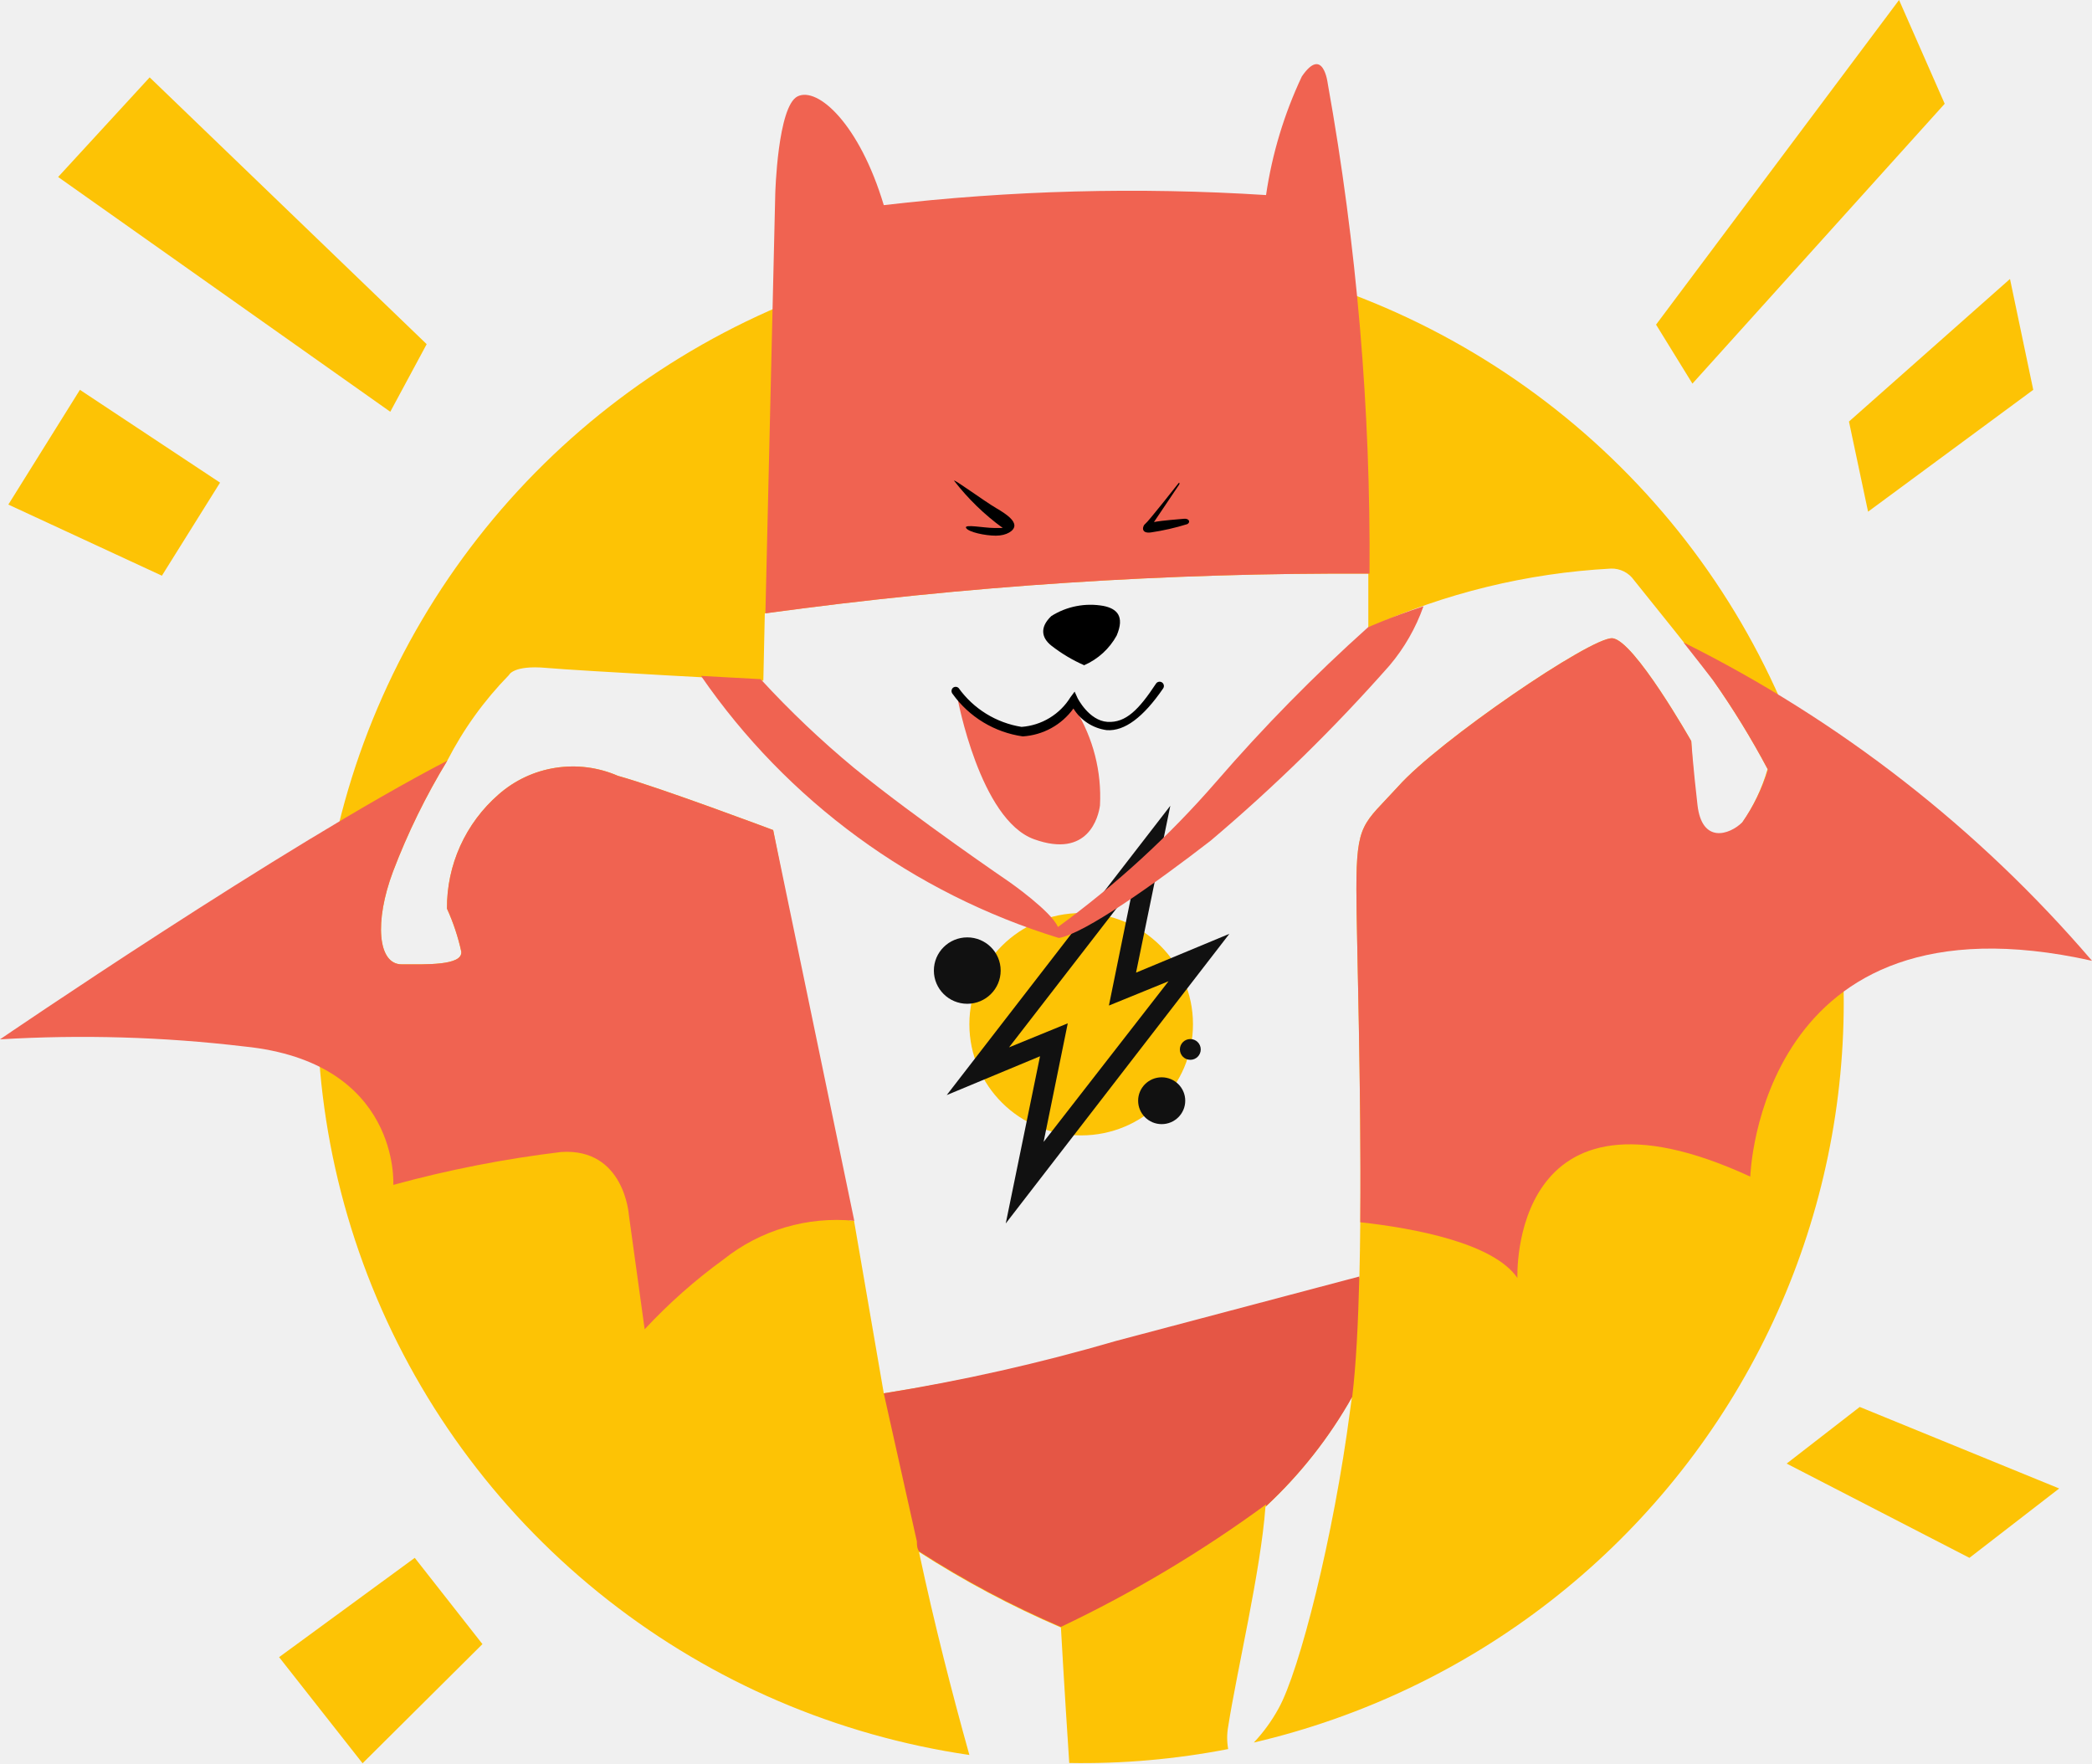
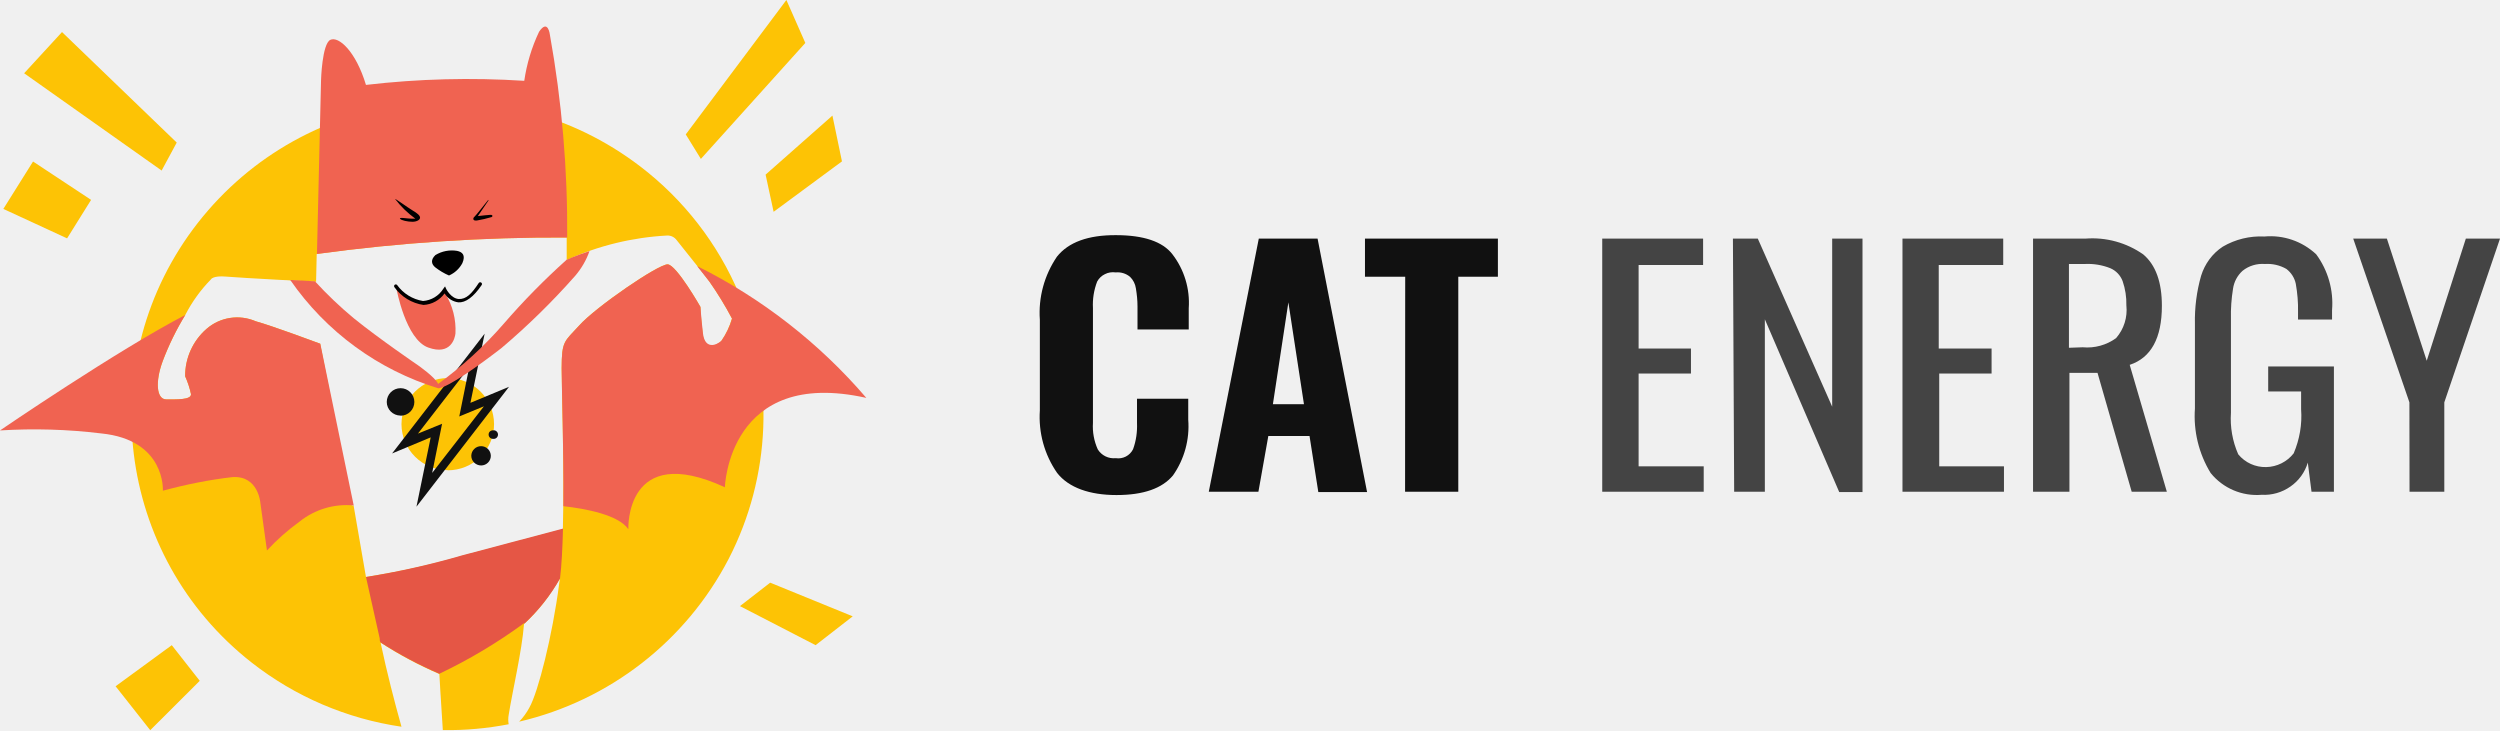
- <svg xmlns="http://www.w3.org/2000/svg" width="70" height="59" viewBox="0 0 70 59" fill="none">
-   <path d="M59.743 23.806C58.023 19.709 55.254 16.132 51.71 13.431C48.166 10.729 43.972 8.999 39.545 8.411C35.119 7.823 30.615 8.399 26.483 10.081C22.35 11.763 18.733 14.492 15.992 17.997C13.251 21.502 11.481 25.66 10.86 30.056C10.239 34.453 10.787 38.934 12.451 43.054C14.114 47.175 16.835 50.789 20.342 53.538C23.848 56.287 28.018 58.075 32.436 58.722C31.857 56.649 31.268 54.358 30.75 51.928C32.259 52.901 33.848 53.747 35.499 54.457C35.499 54.457 35.619 56.599 35.778 58.99C37.562 59.021 39.345 58.864 41.096 58.524C41.051 58.275 41.051 58.019 41.096 57.77C41.385 55.915 42.184 52.572 42.343 50.42C43.494 49.35 44.47 48.108 45.237 46.74L45.177 47.176C44.628 51.402 43.481 55.915 42.782 57.165C42.556 57.579 42.278 57.962 41.954 58.306C45.566 57.463 48.95 55.85 51.872 53.578C54.794 51.306 57.184 48.429 58.876 45.147C60.568 41.865 61.522 38.257 61.672 34.572C61.822 30.887 61.164 27.213 59.743 23.806ZM58.277 27.566C57.838 27.992 56.93 28.28 56.78 26.99C56.63 25.701 56.591 24.798 56.591 24.798C56.591 24.798 54.665 21.396 53.947 21.356C53.228 21.317 48.13 24.798 46.783 26.316C45.616 27.596 45.386 27.506 45.386 29.758C45.386 31.454 45.606 37.862 45.486 42.762L37.355 44.915C34.799 45.644 32.2 46.214 29.572 46.621L28.575 40.838H28.435L25.871 27.774C25.871 27.774 22.07 26.346 20.673 25.959C20.017 25.674 19.293 25.581 18.585 25.692C17.878 25.802 17.218 26.112 16.682 26.584C16.135 27.06 15.698 27.647 15.4 28.306C15.102 28.965 14.951 29.68 14.956 30.403C15.167 30.864 15.327 31.346 15.435 31.841C15.485 32.317 14.238 32.267 13.439 32.267C12.641 32.267 12.521 30.839 13.15 29.163C13.64 27.874 14.248 26.632 14.966 25.453C15.506 24.4 16.202 23.433 17.031 22.586C17.031 22.586 17.171 22.249 18.278 22.348C19.386 22.447 25.542 22.775 25.542 22.775L25.591 20.523C32.283 19.605 39.031 19.16 45.785 19.194C45.785 19.799 45.785 20.404 45.785 21.009C48.344 19.848 51.099 19.175 53.907 19.025C54.057 19.021 54.206 19.055 54.34 19.122C54.474 19.19 54.589 19.289 54.675 19.412C55.014 19.839 57.08 22.388 57.319 22.755C57.99 23.708 58.599 24.702 59.145 25.731C58.958 26.382 58.665 26.999 58.277 27.556V27.566Z" fill="#FDC305" />
-   <path d="M56.331 21.495C56.8 22.09 57.209 22.616 57.329 22.775C58 23.728 58.609 24.721 59.155 25.75C58.965 26.381 58.675 26.977 58.297 27.516C57.858 27.943 56.95 28.23 56.8 26.941C56.651 25.651 56.591 24.798 56.591 24.798C56.591 24.798 54.665 21.396 53.947 21.356C53.228 21.317 48.13 24.798 46.783 26.316C45.616 27.596 45.386 27.506 45.386 29.758C45.386 31.246 45.556 36.354 45.516 40.897C47.322 41.096 49.976 41.592 50.774 42.762C50.774 42.762 50.485 35.64 58.566 39.37C58.566 39.37 58.846 29.659 70 32.148C66.208 27.722 61.56 24.099 56.331 21.495Z" fill="#F06351" />
-   <path d="M45.825 19.194C45.866 13.697 45.398 8.209 44.428 2.797C44.428 2.797 44.279 1.508 43.56 2.559C42.968 3.816 42.564 5.153 42.363 6.527C38.098 6.255 33.817 6.368 29.572 6.864C28.754 4.136 27.358 2.896 26.689 3.224C26.02 3.551 25.941 6.477 25.941 6.477L25.611 20.523C32.309 19.604 39.064 19.159 45.825 19.194Z" fill="#F06351" />
-   <path d="M45.246 46.74C45.376 45.678 45.445 44.27 45.485 42.712L37.354 44.865C34.8 45.611 32.201 46.197 29.572 46.621L30.68 51.58C30.68 51.69 30.68 51.799 30.75 51.908C32.259 52.881 33.847 53.727 35.498 54.437C37.912 53.29 40.21 51.919 42.362 50.34V50.4C43.508 49.335 44.48 48.1 45.246 46.74Z" fill="#E55645" />
-   <path d="M31.927 16.089C31.877 15.99 32.925 16.764 33.334 17.002C33.743 17.24 33.942 17.418 33.942 17.587C33.942 17.756 33.683 17.924 33.324 17.924C32.965 17.924 32.406 17.805 32.326 17.666C32.246 17.527 32.925 17.666 33.264 17.666H33.553C32.939 17.22 32.392 16.689 31.927 16.089Z" fill="black" />
-   <path d="M39.41 16.198C39.41 16.198 38.412 17.468 38.322 17.527C38.233 17.587 38.153 17.865 38.512 17.815C38.924 17.754 39.331 17.661 39.729 17.537C39.839 17.478 39.799 17.339 39.609 17.359C39.42 17.379 38.931 17.408 38.612 17.468L39.46 16.208C39.46 16.208 39.49 16.089 39.41 16.198Z" fill="black" />
-   <path d="M36.277 22.259C36.739 22.056 37.122 21.708 37.364 21.267C37.644 20.612 37.364 20.364 36.925 20.275C36.322 20.166 35.698 20.286 35.18 20.612C34.791 20.979 34.84 21.336 35.18 21.604C35.517 21.867 35.885 22.087 36.277 22.259Z" fill="black" />
-   <path d="M35.918 23.509C35.803 23.734 35.648 23.936 35.459 24.104C35.175 24.331 34.825 24.463 34.461 24.481C33.912 24.534 33.363 24.378 32.925 24.044C32.724 23.927 32.545 23.776 32.396 23.598C32.296 23.49 32.173 23.405 32.037 23.35C32.037 23.35 32.785 27.427 34.601 28.081C36.416 28.736 36.756 27.328 36.806 26.951C36.866 25.822 36.581 24.701 35.987 23.737C35.987 23.439 35.968 23.638 35.918 23.509Z" fill="#F06351" />
-   <path d="M34.222 24.64C33.755 24.573 33.306 24.413 32.903 24.169C32.5 23.925 32.151 23.603 31.877 23.221C31.853 23.194 31.839 23.159 31.839 23.122C31.839 23.085 31.853 23.05 31.877 23.023C31.89 23.009 31.906 22.999 31.923 22.992C31.94 22.985 31.958 22.981 31.977 22.981C31.995 22.981 32.014 22.985 32.031 22.992C32.048 22.999 32.064 23.009 32.077 23.023C32.324 23.367 32.637 23.659 32.998 23.882C33.359 24.105 33.762 24.255 34.182 24.322C34.514 24.297 34.836 24.195 35.12 24.022C35.404 23.85 35.644 23.613 35.818 23.33L35.958 23.142L36.057 23.36C36.057 23.36 36.436 24.114 37.055 24.154C37.674 24.193 38.112 23.737 38.681 22.874C38.702 22.842 38.735 22.82 38.773 22.813C38.81 22.805 38.849 22.813 38.881 22.834C38.913 22.855 38.934 22.888 38.942 22.925C38.95 22.962 38.942 23.001 38.921 23.033C38.255 24.005 37.627 24.471 37.035 24.431C36.806 24.401 36.587 24.32 36.394 24.195C36.2 24.07 36.038 23.903 35.918 23.707C35.722 23.978 35.469 24.203 35.175 24.364C34.882 24.525 34.556 24.619 34.222 24.64Z" fill="black" />
-   <path d="M36.177 37.991C38.243 37.991 39.918 36.325 39.918 34.271C39.918 32.217 38.243 30.551 36.177 30.551C34.111 30.551 32.436 32.217 32.436 34.271C32.436 36.325 34.111 37.991 36.177 37.991Z" fill="#FDC305" />
-   <path d="M41.136 31.246L38.013 32.545L39.16 26.961L31.678 36.642L34.8 35.343L33.653 40.937L41.136 31.246ZM33.763 35.045L37.913 29.679L37.105 33.646L39.1 32.833L34.92 38.209L35.728 34.241L33.763 35.045Z" fill="#111111" />
-   <path d="M32.366 33.587C32.983 33.587 33.483 33.089 33.483 32.476C33.483 31.862 32.983 31.365 32.366 31.365C31.749 31.365 31.248 31.862 31.248 32.476C31.248 33.089 31.749 33.587 32.366 33.587Z" fill="#111111" />
-   <path d="M38.871 37.614C39.306 37.614 39.659 37.263 39.659 36.83C39.659 36.398 39.306 36.047 38.871 36.047C38.436 36.047 38.083 36.398 38.083 36.83C38.083 37.263 38.436 37.614 38.871 37.614Z" fill="#111111" />
-   <path d="M39.829 35.462C40.022 35.462 40.178 35.306 40.178 35.114C40.178 34.923 40.022 34.767 39.829 34.767C39.636 34.767 39.48 34.923 39.48 35.114C39.48 35.306 39.636 35.462 39.829 35.462Z" fill="#111111" />
-   <path d="M45.775 20.989C43.974 22.603 42.278 24.329 40.697 26.157C39.122 27.972 37.344 29.602 35.399 31.018C35.179 30.492 33.773 29.51 33.773 29.51C33.773 29.51 30.64 27.377 28.585 25.701C27.474 24.781 26.427 23.787 25.452 22.725L23.456 22.616C26.337 26.799 30.557 29.89 35.429 31.385C36.287 31.246 38.701 29.53 40.507 28.131C42.644 26.325 44.645 24.365 46.494 22.269C46.991 21.682 47.376 21.009 47.631 20.285C46.494 20.662 45.775 20.989 45.775 20.989Z" fill="#F06351" />
-   <path d="M65.071 3.472L56.63 12.836L55.413 10.862L63.544 0L65.071 3.472Z" fill="#FDC305" />
-   <path d="M62.507 17.121L68.034 13.044L67.256 9.334L61.868 14.105L62.507 17.121Z" fill="#FDC305" />
-   <path d="M59.783 48.972L65.899 52.126L68.902 49.805L62.228 47.077L59.783 48.972Z" fill="#FDC305" />
-   <path d="M1.945 5.922L5.008 2.589L14.277 11.516L13.059 13.778L1.945 5.922Z" fill="#FDC305" />
-   <path d="M7.363 16.149L2.674 13.044L0.279 16.883L5.417 19.263L7.363 16.149Z" fill="#FDC305" />
-   <path d="M13.878 52.126L9.339 55.449L12.132 59L16.143 55.012L13.878 52.126Z" fill="#FDC305" />
-   <path d="M25.871 27.774C25.871 27.774 22.07 26.346 20.673 25.959C20.017 25.674 19.293 25.581 18.585 25.692C17.878 25.802 17.218 26.112 16.682 26.584C16.135 27.06 15.698 27.647 15.4 28.306C15.102 28.965 14.951 29.68 14.956 30.403C15.167 30.864 15.327 31.346 15.435 31.841C15.485 32.317 14.237 32.267 13.439 32.267C12.641 32.267 12.521 30.839 13.15 29.163C13.64 27.874 14.248 26.632 14.966 25.453C9.528 28.27 0 34.777 0 34.777C2.725 34.614 5.46 34.693 8.171 35.015C13.409 35.541 13.16 39.647 13.16 39.647C15.002 39.142 16.88 38.775 18.777 38.546C20.892 38.407 21.042 40.649 21.042 40.649L21.571 44.478C22.374 43.614 23.259 42.831 24.215 42.137C25.446 41.157 27.015 40.694 28.585 40.848L25.871 27.774Z" fill="#F06351" />
+ <svg xmlns="http://www.w3.org/2000/svg" viewBox="0 0 202 59" fill="none">
+   <g clip-path="url(#a)">
+     <path d="M59.74 23.8a25.42 25.42 0 0 0-8.03-10.37 25.63 25.63 0 0 0-35.72 4.57 25.33 25.33 0 0 0 4.35 35.54 25.63 25.63 0 0 0 12.1 5.18c-.58-2.07-1.17-4.36-1.69-6.8 1.5.98 3.1 1.83 4.75 2.54 0 0 .12 2.14.28 4.53 1.78.03 3.56-.13 5.32-.47a2.1 2.1 0 0 1 0-.75c.29-1.85 1.08-5.2 1.24-7.35a15.1 15.1 0 0 0 2.9-3.68l-.06.44c-.55 4.22-1.7 8.74-2.4 9.98-.22.42-.5.8-.83 1.15a25.65 25.65 0 0 0 16.93-13.16 25.32 25.32 0 0 0 .86-21.34Zm-1.46 3.77c-.44.42-1.35.71-1.5-.58-.15-1.29-.19-2.2-.19-2.2s-1.93-3.4-2.64-3.43c-.72-.04-5.82 3.44-7.17 4.96-1.16 1.28-1.4 1.19-1.4 3.44 0 1.7.23 8.1.1 13l-8.13 2.15c-2.55.73-5.15 1.3-7.78 1.71l-1-5.78h-.14l-2.56-13.07s-3.8-1.42-5.2-1.81a3.77 3.77 0 0 0-3.99.62 5.03 5.03 0 0 0-1.72 3.82c.2.46.37.95.47 1.44.05.48-1.2.43-2 .43-.79 0-.9-1.43-.28-3.1a22.1 22.1 0 0 1 1.82-3.72 11.78 11.78 0 0 1 2.06-2.86s.14-.34 1.25-.24c1.1.1 7.26.42 7.26.42l.05-2.25c6.7-.92 13.44-1.36 20.2-1.33v1.82a22.58 22.58 0 0 1 8.12-1.98.91.91 0 0 1 .77.38c.33.43 2.4 2.98 2.64 3.34a27.6 27.6 0 0 1 1.82 2.98 6.17 6.17 0 0 1-.86 1.83Z" fill="#FDC305" />
+     <path d="m56.33 21.5 1 1.27a27.6 27.6 0 0 1 1.82 2.98 6.17 6.17 0 0 1-.85 1.77c-.44.42-1.35.71-1.5-.58-.15-1.29-.2-2.14-.2-2.14s-1.94-3.4-2.65-3.44c-.72-.04-5.82 3.44-7.17 4.96-1.16 1.28-1.4 1.19-1.4 3.44 0 1.49.18 6.6.14 11.14 1.8.2 4.46.7 5.25 1.86 0 0-.29-7.12 7.8-3.39 0 0 .28-9.71 11.43-7.22a43.58 43.58 0 0 0-13.67-10.65Zm-10.5-2.3c.04-5.5-.43-11-1.4-16.4 0 0-.15-1.3-.87-.24-.6 1.26-1 2.6-1.2 3.97a71.13 71.13 0 0 0-12.79.33c-.82-2.72-2.21-3.96-2.88-3.64-.67.33-.75 3.26-.75 3.26l-.33 14.04c6.7-.92 13.45-1.36 20.22-1.33Z" fill="#F06351" />
+     <path d="M45.25 46.74c.13-1.06.2-2.47.24-4.03l-8.14 2.16a64.15 64.15 0 0 1-7.78 1.75l1.11 4.96c0 .11 0 .22.07.33 1.5.97 3.1 1.82 4.75 2.53a42.36 42.36 0 0 0 6.86-4.1v.06a15.11 15.11 0 0 0 2.89-3.66Z" fill="#E55645" />
+     <path d="M31.93 16.09c-.05-.1 1 .67 1.4.91.41.24.61.42.61.59 0 .17-.26.33-.62.33s-.91-.11-1-.25c-.07-.14.6 0 .94 0h.3a8.04 8.04 0 0 1-1.63-1.58Zm7.48.11s-1 1.27-1.09 1.33c-.09.06-.17.33.2.29.4-.07.81-.16 1.2-.28.12-.06.08-.2-.11-.18-.19.02-.68.05-1 .1l.85-1.25s.03-.12-.05-.01Zm-3.13 6.06c.46-.2.84-.55 1.08-1 .28-.65 0-.9-.43-.99-.6-.1-1.23.02-1.75.34-.39.37-.34.73 0 1 .34.26.7.48 1.1.65Z" fill="#000" />
+     <path d="M35.92 23.5c-.12.23-.27.44-.46.6-.29.23-.63.36-1 .38-.55.05-1.1-.1-1.54-.44a2 2 0 0 1-.52-.44 1 1 0 0 0-.36-.25s.74 4.08 2.56 4.73c1.82.66 2.16-.75 2.2-1.13a5.56 5.56 0 0 0-.81-3.21c0-.3-.02-.1-.07-.23Z" fill="#F06351" />
+     <path d="M34.22 24.64a3.5 3.5 0 0 1-2.34-1.42.15.15 0 0 1 0-.2.14.14 0 0 1 .1-.04.14.14 0 0 1 .1.04 3.2 3.2 0 0 0 2.1 1.3 2.11 2.11 0 0 0 1.64-.99l.14-.19.1.22s.38.75 1 .8c.61.03 1.05-.42 1.62-1.29a.14.14 0 0 1 .24.16c-.66.97-1.3 1.44-1.89 1.4a1.55 1.55 0 0 1-1.11-.72 2.25 2.25 0 0 1-1.7.93Z" fill="#000" />
+     <path d="M36.18 38a3.73 3.73 0 0 0 3.74-3.73 3.73 3.73 0 0 0-3.74-3.72 3.73 3.73 0 0 0-3.74 3.72 3.73 3.73 0 0 0 3.74 3.72Z" fill="#FDC305" />
+     <path d="m41.14 31.25-3.13 1.3 1.15-5.59-7.48 9.68 3.12-1.3-1.15 5.6 7.49-9.7Zm-7.38 3.8 4.15-5.37-.8 3.97 1.99-.82-4.18 5.38.8-3.97-1.96.8Zm-1.39-1.46c.61 0 1.11-.5 1.11-1.11a1.11 1.11 0 1 0-2.23 0c0 .6.5 1.1 1.12 1.1Zm6.5 4.02c.44 0 .79-.35.79-.78a.79.79 0 0 0-.79-.78.79.79 0 0 0-.79.78c0 .43.36.78.8.78Zm.96-2.15a.35.35 0 1 0 0-.69c-.2 0-.35.15-.35.34 0 .2.16.35.35.35Z" fill="#111" />
+     <path d="M45.78 20.99a57.14 57.14 0 0 0-5.08 5.17 31.74 31.74 0 0 1-5.3 4.86c-.22-.53-1.63-1.51-1.63-1.51s-3.13-2.13-5.19-3.8a31.74 31.74 0 0 1-3.13-2.98l-2-.11a22.57 22.57 0 0 0 11.98 8.76c.86-.13 3.27-1.85 5.08-3.25a57.36 57.36 0 0 0 5.98-5.86c.5-.59.89-1.26 1.14-1.98-1.14.37-1.85.7-1.85.7Z" fill="#F06351" />
+     <path d="m65.07 3.47-8.44 9.37-1.22-1.98 8.13-10.86 1.53 3.47Zm-2.57 13.65 5.53-4.08-.77-3.7-5.4 4.77.65 3.01Zm-2.72 31.85 6.12 3.16 3-2.33-6.67-2.72-2.45 1.9Zm-57.83-43.05 3.06-3.33 9.27 8.93-1.22 2.26-11.11-7.86Zm5.41 10.23-4.69-3.1-2.4 3.83 5.15 2.38 1.94-3.11Zm6.52 35.98-4.54 3.32 2.8 3.55 4-3.99-2.26-2.88Z" fill="#FDC305" />
+     <path d="M25.87 27.77s-3.8-1.42-5.2-1.81a3.77 3.77 0 0 0-3.99.62 5.03 5.03 0 0 0-1.72 3.82c.2.46.37.95.47 1.44.05.48-1.2.43-2 .43-.79 0-.9-1.43-.28-3.1a22.1 22.1 0 0 1 1.82-3.72c-5.44 2.82-14.97 9.33-14.97 9.33a44.6 44.6 0 0 1 8.17.24c5.24.52 4.99 4.63 4.99 4.63 1.84-.5 3.72-.88 5.62-1.1 2.11-.14 2.26 2.1 2.26 2.1l.53 3.83c.8-.87 1.69-1.65 2.64-2.34a6.07 6.07 0 0 1 4.37-1.3l-2.7-13.07Z" fill="#F06351" />
+     <path d="M85.42 38.22a7.92 7.92 0 0 1-1.4-5.06v-7.32c-.13-1.8.36-3.6 1.38-5.1.93-1.17 2.52-1.75 4.76-1.74 2.25 0 3.77.52 4.56 1.53a6.43 6.43 0 0 1 1.33 4.38v1.71h-4.14v-1.86c0-.49-.05-.98-.13-1.46a1.62 1.62 0 0 0-.47-.93 1.58 1.58 0 0 0-1.16-.36c-.3-.04-.6 0-.87.14a1.4 1.4 0 0 0-.63.6 5.2 5.2 0 0 0-.34 2.14v9.28a4.5 4.5 0 0 0 .39 2.14 1.52 1.52 0 0 0 1.45.71 1.33 1.33 0 0 0 1.4-.72c.25-.68.35-1.4.32-2.13v-1.95h4.14v1.69a6.93 6.93 0 0 1-1.23 4.5c-.88 1.06-2.4 1.59-4.57 1.59-2.16 0-3.85-.59-4.79-1.78Zm16.28-18.94h4.76l4 20.48h-3.94l-.71-4.53h-3.33l-.8 4.5h-4.01l4.04-20.45Zm3.66 13.38-1.26-8.23-1.25 8.23h2.51Zm8.18-10.3h-3.25v-3.08h10.74v3.08h-3.2v17.37h-4.3l.01-17.37Z" fill="#111" />
+     <path d="M129.46 19.28h8.15v2.13h-5.21v6.75h4.23v2.02h-4.23v7.5h5.26v2.05h-8.2v-20.45Zm10.57 0h2l6.01 13.58v-13.58h2.45v20.48h-1.88l-6.01-13.96v13.93h-2.48l-.1-20.45Zm13.69 0h8.14v2.13h-5.21v6.75h4.27v2.02h-4.23v7.5h5.23v2.05h-8.2v-20.45Zm10.55 0h4.23a7.16 7.16 0 0 1 4.68 1.28c1 .85 1.5 2.23 1.5 4.15 0 2.6-.87 4.2-2.6 4.77l3 10.25h-2.84l-2.76-9.6h-2.27v9.6h-2.94v-20.45Zm4.01 8.78c.97.09 1.93-.18 2.7-.74a3.46 3.46 0 0 0 .83-2.65 5.55 5.55 0 0 0-.3-1.95 1.83 1.83 0 0 0-1-1.05 4.89 4.89 0 0 0-2.05-.34h-1.29v6.77l1.11-.04Zm10.34 10.16a8.82 8.82 0 0 1-1.27-5.22v-6.82c-.03-1.32.14-2.64.5-3.9.3-.96.9-1.79 1.75-2.35a6.05 6.05 0 0 1 3.36-.82 5.4 5.4 0 0 1 4.19 1.44 6.69 6.69 0 0 1 1.28 4.51v.76h-2.75v-.63c.02-.76-.05-1.51-.18-2.26-.1-.48-.37-.9-.76-1.2a3.07 3.07 0 0 0-1.73-.4c-.65-.05-1.3.14-1.81.55-.42.38-.69.89-.77 1.44-.13.8-.19 1.61-.17 2.43v7.6a7.15 7.15 0 0 0 .59 3.36 2.83 2.83 0 0 0 2.26 1.03 2.9 2.9 0 0 0 2.22-1.11c.48-1.13.69-2.35.6-3.56v-1.44h-2.66v-2.02h5.31v10.12h-1.81l-.3-2.35a3.6 3.6 0 0 1-1.4 1.93 3.7 3.7 0 0 1-2.33.67 4.79 4.79 0 0 1-4.12-1.76Zm16.06-5.71-4.54-13.23h2.72l3.22 9.87 3.16-9.87h2.76l-4.5 13.23v7.22h-2.81l-.01-7.22Z" fill="#444" />
+   </g>
+   <defs>
+     <clipPath id="a">
+       <path fill="#fff" d="M0 0h202v59h-202z" />
+     </clipPath>
+   </defs>
</svg>
